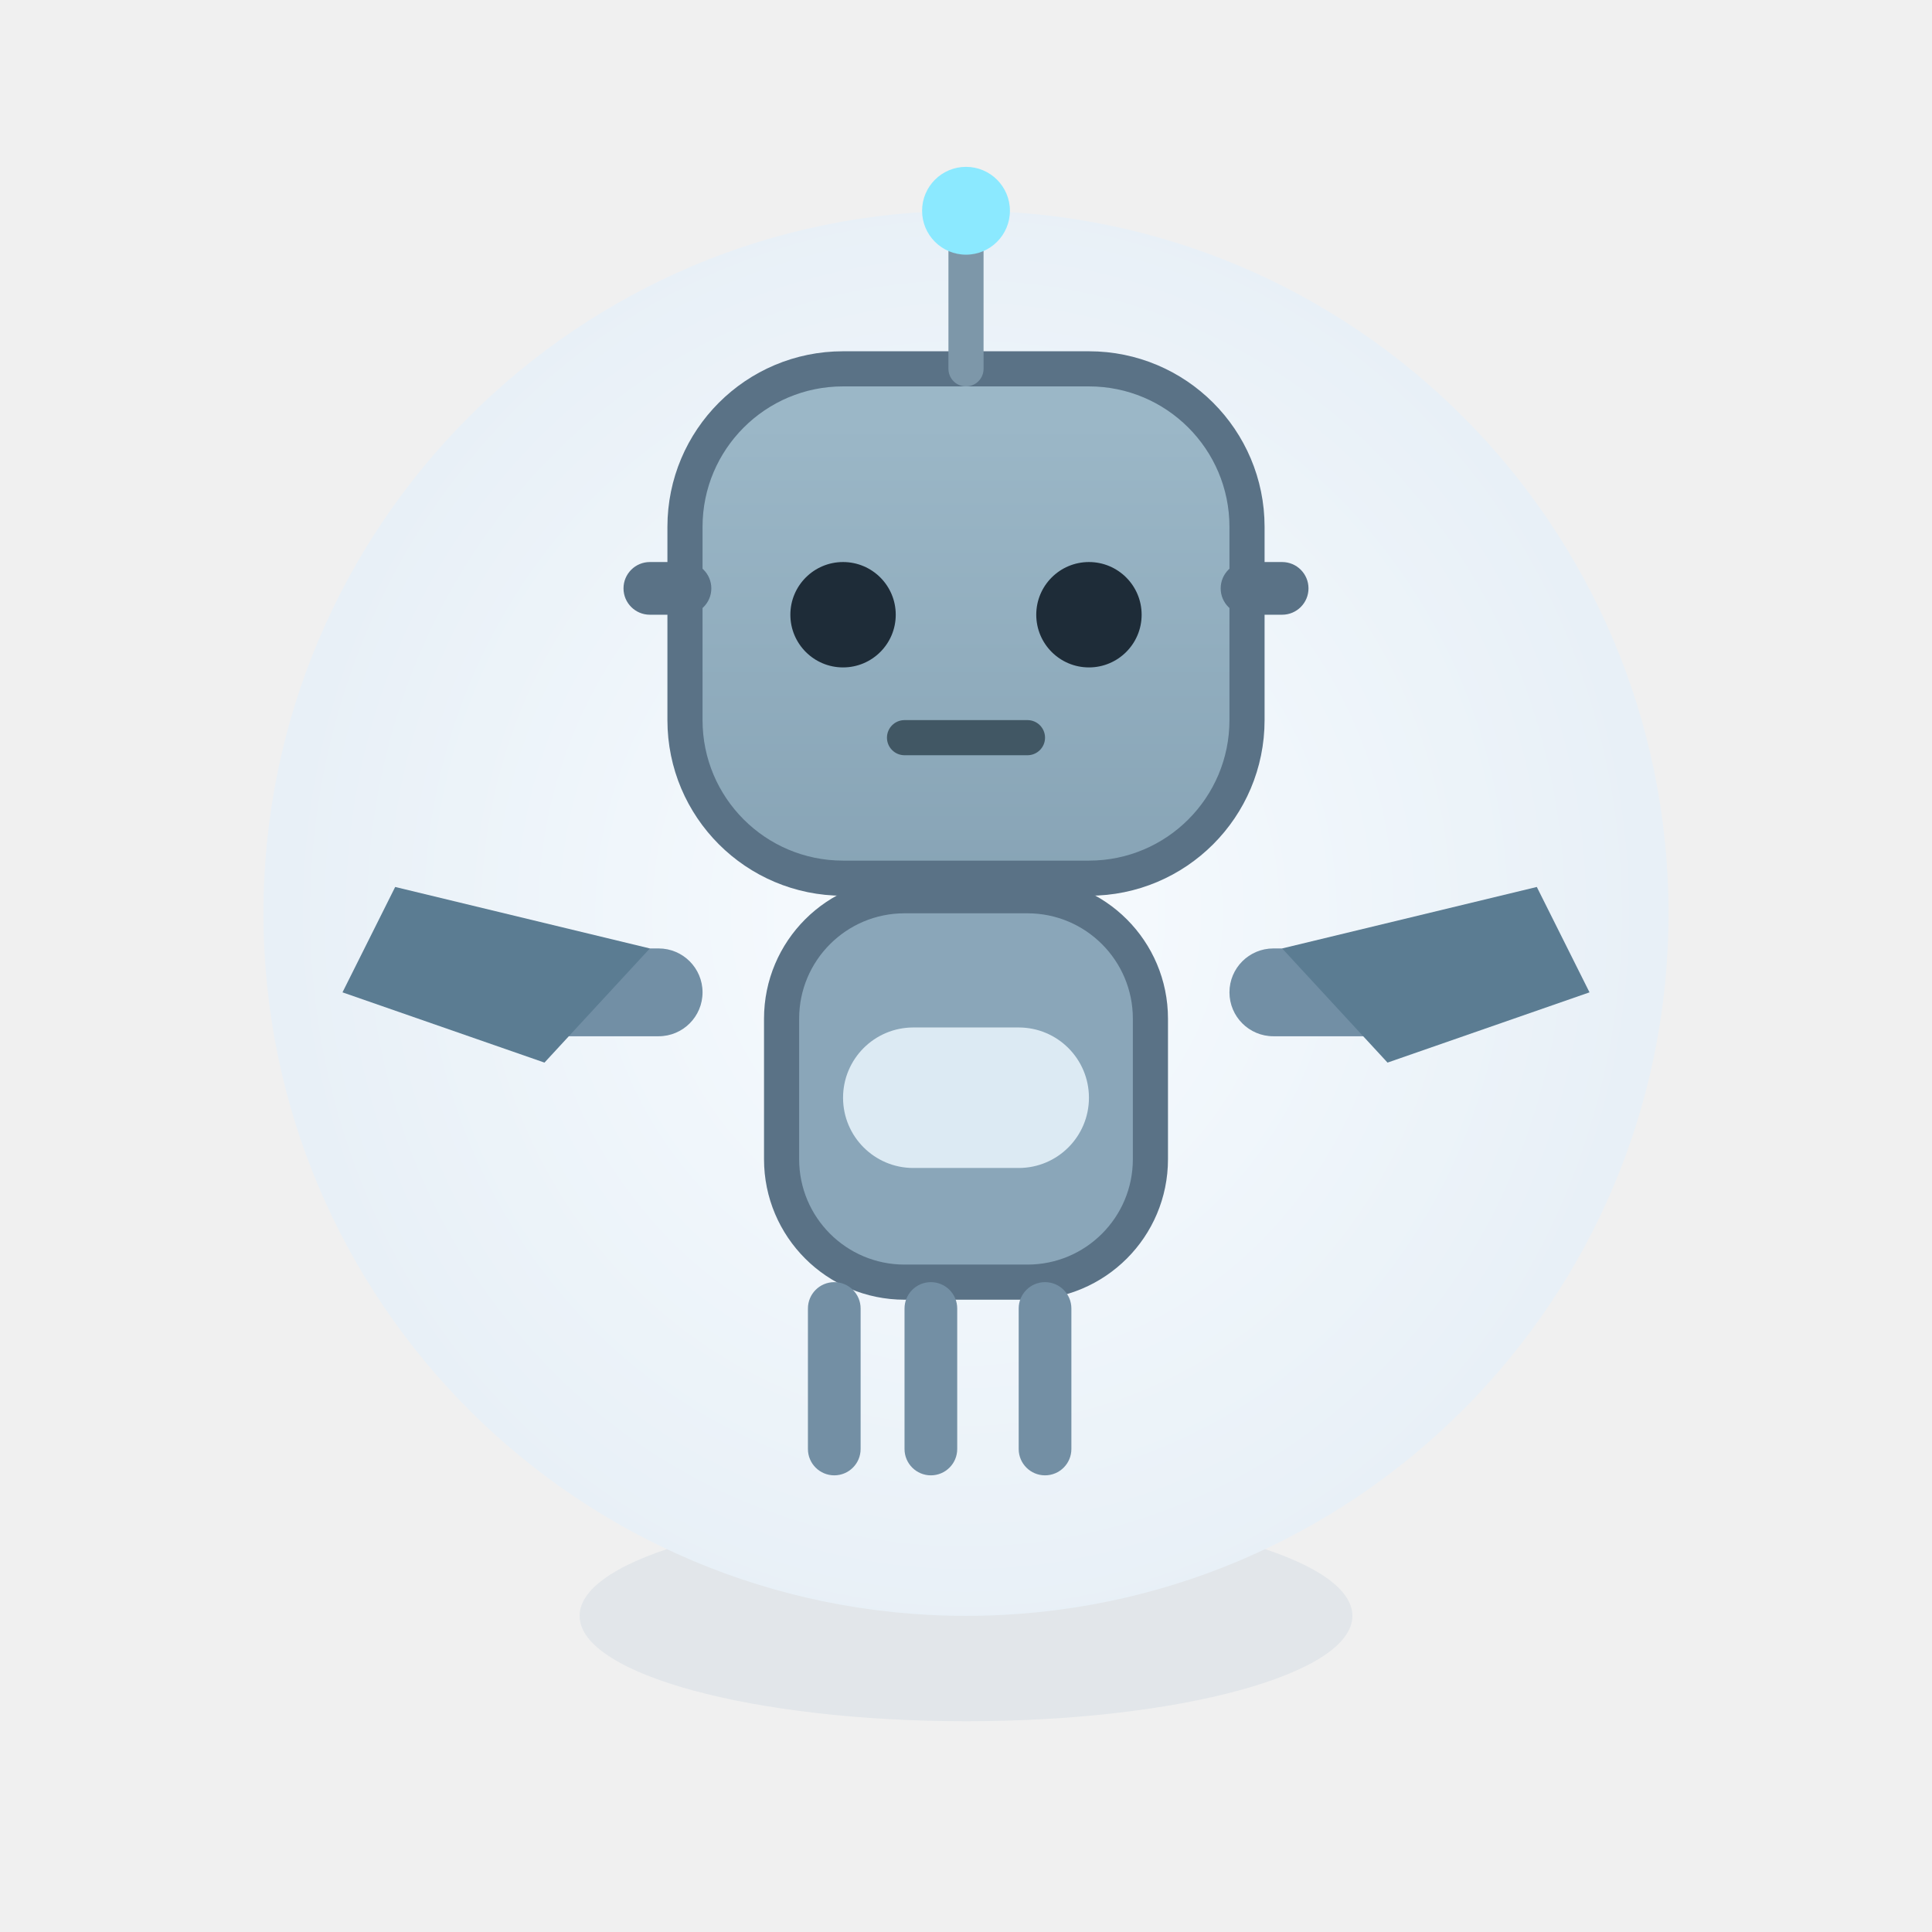
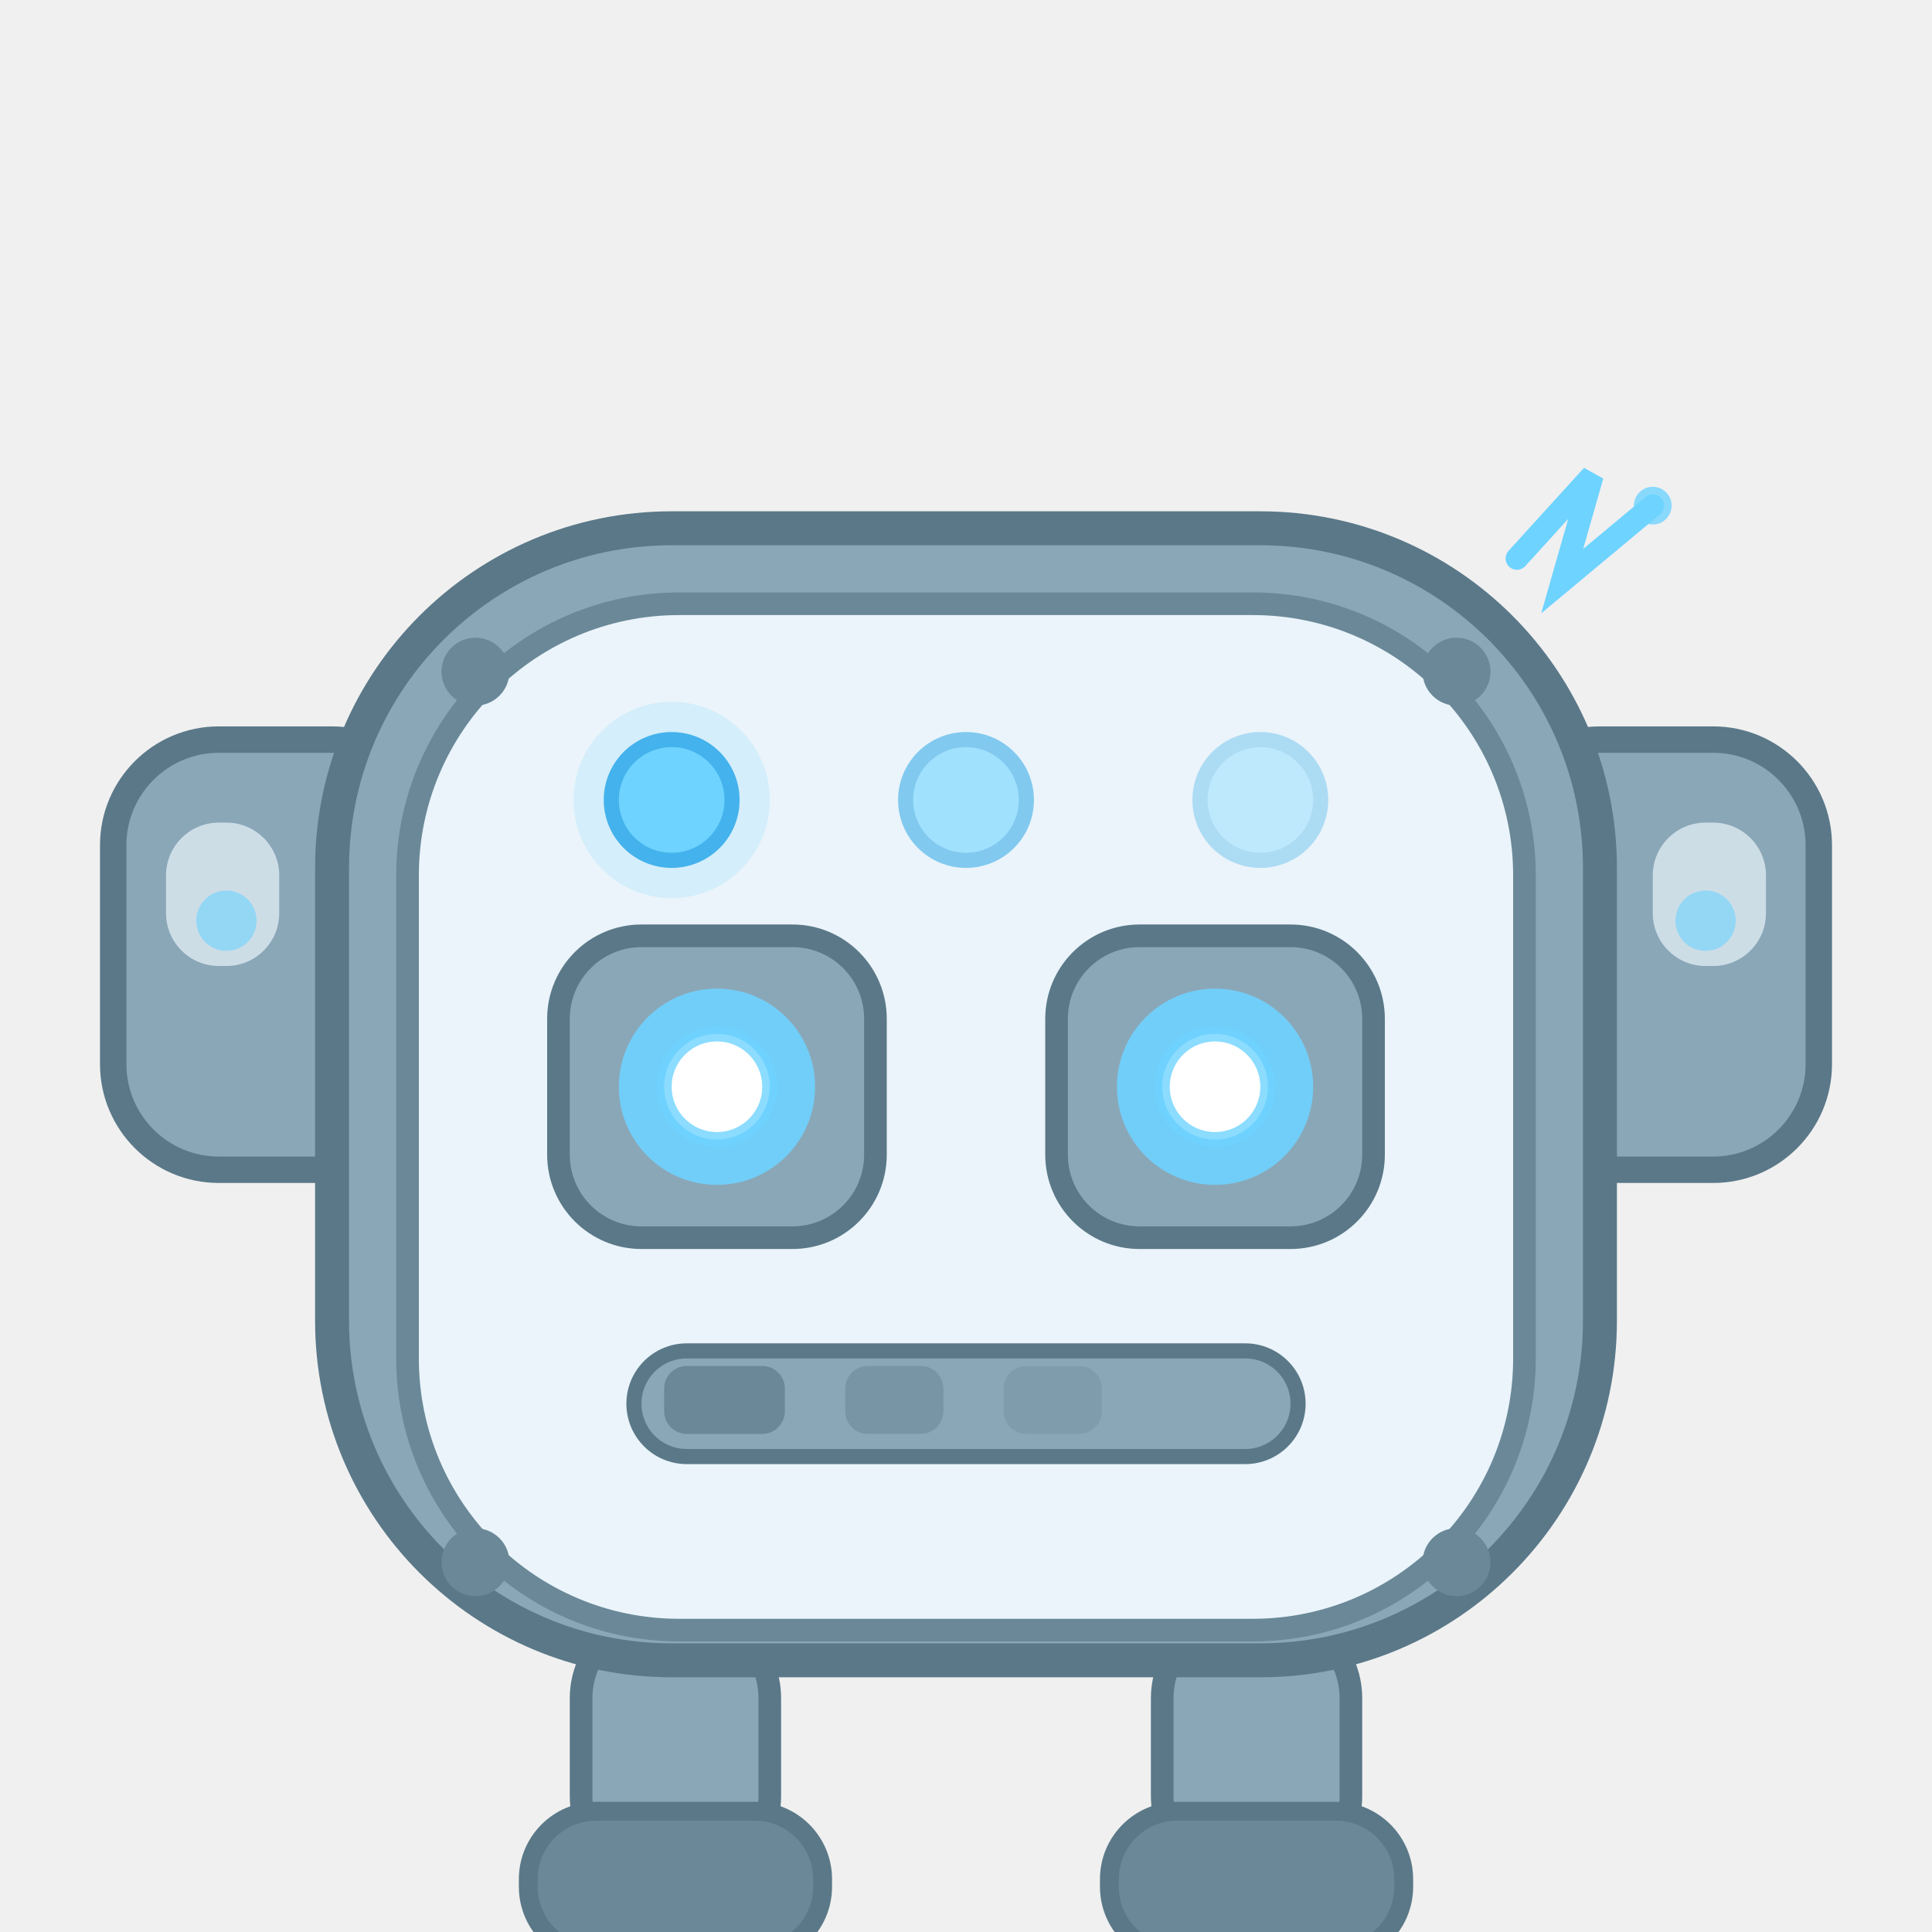
- <svg xmlns="http://www.w3.org/2000/svg" width="220" height="220" viewBox="0 0 220 220" fill="none">
-   <defs>
-     <radialGradient id="mechaSeedBg" cx="0" cy="0" r="1" gradientUnits="userSpaceOnUse" gradientTransform="translate(110 104) rotate(90) scale(82 78)">
-       <stop stop-color="#F8FCFF" />
-       <stop offset="1" stop-color="#E8F0F7" />
-     </radialGradient>
-     <linearGradient id="mechaSeedBody" x1="110" y1="48" x2="110" y2="165" gradientUnits="userSpaceOnUse">
-       <stop stop-color="#9BB7C7" />
-       <stop offset="1" stop-color="#6F8CA0" />
-     </linearGradient>
-   </defs>
-   <ellipse cx="110" cy="184" rx="44" ry="12" fill="#B8CBD8" fill-opacity=".26" />
-   <circle cx="110" cy="104" r="80" fill="url(#mechaSeedBg)" />
-   <rect x="78" y="42" width="64" height="58" rx="18" fill="url(#mechaSeedBody)" stroke="#5A7286" stroke-width="4" />
-   <rect x="89" y="102" width="42" height="44" rx="14" fill="#8AA6B9" stroke="#5A7286" stroke-width="4" />
-   <rect x="96" y="117" width="28" height="16" rx="8" fill="#DCEAF3" />
-   <rect x="58" y="108" width="22" height="10" rx="5" fill="#728FA5" />
-   <rect x="140" y="108" width="22" height="10" rx="5" fill="#728FA5" />
-   <path d="M45 101L74 108L62 121L39 113L45 101Z" fill="#5B7C92" />
-   <path d="M175 101L146 108L158 121L181 113L175 101Z" fill="#5B7C92" />
-   <rect x="92" y="146" width="6" height="22" rx="3" fill="#738FA4" />
-   <rect x="103" y="146" width="6" height="22" rx="3" fill="#738FA4" />
-   <rect x="116" y="146" width="6" height="22" rx="3" fill="#738FA4" />
-   <rect x="71" y="64" width="10" height="6" rx="3" fill="#5A7286" />
-   <rect x="139" y="64" width="10" height="6" rx="3" fill="#5A7286" />
-   <circle cx="96" cy="70" r="6" fill="#1E2C38" />
-   <circle cx="124" cy="70" r="6" fill="#1E2C38" />
-   <rect x="101" y="82" width="18" height="4" rx="2" fill="#415764" />
-   <path d="M110 42V28" stroke="#7D97A9" stroke-width="4" stroke-linecap="round" />
-   <circle cx="110" cy="24" r="5" fill="#8BE9FF" />
+ <svg xmlns="http://www.w3.org/2000/svg" viewBox="0 0 512 512" width="512" height="512">
+   <g id="ear-wings">
+     <rect x="30" y="196" width="86" height="114" rx="28" fill="#8AA7B8" stroke="#5A7888" stroke-width="7" />
+     <rect x="396" y="196" width="86" height="114" rx="28" fill="#8AA7B8" stroke="#5A7888" stroke-width="7" />
+     <rect x="44" y="218" width="30" height="38" rx="14" fill="#EAF4FA" opacity=".7" />
+     <rect x="438" y="218" width="30" height="38" rx="14" fill="#EAF4FA" opacity=".7" />
+     <circle cx="60" cy="244" r="8" fill="#6ED3FF" opacity=".6" />
+     <circle cx="452" cy="244" r="8" fill="#6ED3FF" opacity=".6" />
+   </g>
+   <g id="legs">
+     <rect x="154" y="428" width="50" height="70" rx="22" fill="#8AA7B8" stroke="#5A7888" stroke-width="6" />
+     <rect x="308" y="428" width="50" height="70" rx="22" fill="#8AA7B8" stroke="#5A7888" stroke-width="6" />
+     <rect x="140" y="480" width="78" height="38" rx="18" fill="#6A8898" stroke="#5A7888" stroke-width="5" />
+     <rect x="294" y="480" width="78" height="38" rx="18" fill="#6A8898" stroke="#5A7888" stroke-width="5" />
+   </g>
+   <g id="body">
+     <rect x="88" y="140" width="336" height="300" rx="90" fill="#8AA7B8" stroke="#5A7888" stroke-width="9" />
+   </g>
+   <g id="face-panel">
+     <rect x="108" y="160" width="296" height="272" rx="72" fill="#EAF4FA" stroke="#6A8898" stroke-width="6" />
+     <circle cx="126" cy="178" r="9" fill="#6A8898" />
+     <circle cx="386" cy="178" r="9" fill="#6A8898" />
+     <circle cx="126" cy="414" r="9" fill="#6A8898" />
+     <circle cx="386" cy="414" r="9" fill="#6A8898" />
+   </g>
+   <g id="lights">
+     <circle cx="178" cy="212" r="16" fill="#6ED3FF" stroke="#3AABE8" stroke-width="4" />
+     <circle cx="256" cy="212" r="16" fill="#6ED3FF" stroke="#3AABE8" stroke-width="4" opacity=".6" />
+     <circle cx="334" cy="212" r="16" fill="#6ED3FF" stroke="#3AABE8" stroke-width="4" opacity=".35" />
+     <circle cx="178" cy="212" r="26" fill="#6ED3FF" opacity=".18" />
+   </g>
+   <g id="eyes">
+     <rect x="148" y="248" width="84" height="80" rx="22" fill="#8AA7B8" stroke="#5A7888" stroke-width="6" />
+     <rect x="280" y="248" width="84" height="80" rx="22" fill="#8AA7B8" stroke="#5A7888" stroke-width="6" />
+     <circle cx="190" cy="288" r="26" fill="#6ED3FF" opacity=".9" />
+     <circle cx="322" cy="288" r="26" fill="#6ED3FF" opacity=".9" />
+     <circle cx="190" cy="288" r="14" fill="white" />
+     <circle cx="322" cy="288" r="14" fill="white" />
+     <circle cx="190" cy="288" r="14" fill="none" stroke="#6ED3FF" stroke-width="4" opacity=".8" />
+     <circle cx="322" cy="288" r="14" fill="none" stroke="#6ED3FF" stroke-width="4" opacity=".8" />
+   </g>
+   <g id="mouth">
+     <rect x="168" y="358" width="176" height="28" rx="14" fill="#8AA7B8" stroke="#5A7888" stroke-width="4" />
+     <rect x="176" y="362" width="32" height="18" rx="6" fill="#6A8898" />
+     <rect x="224" y="362" width="26" height="18" rx="6" fill="#6A8898" opacity=".6" />
+     <rect x="266" y="362" width="26" height="18" rx="6" fill="#6A8898" opacity=".35" />
+   </g>
+   <g id="spark">
+     <path d="M402 148 L422 126 L414 154 L438 134" stroke="#6ED3FF" stroke-width="6" fill="none" stroke-linecap="round" />
+     <circle cx="438" cy="134" r="5" fill="#6ED3FF" opacity=".8" />
+   </g>
</svg>
